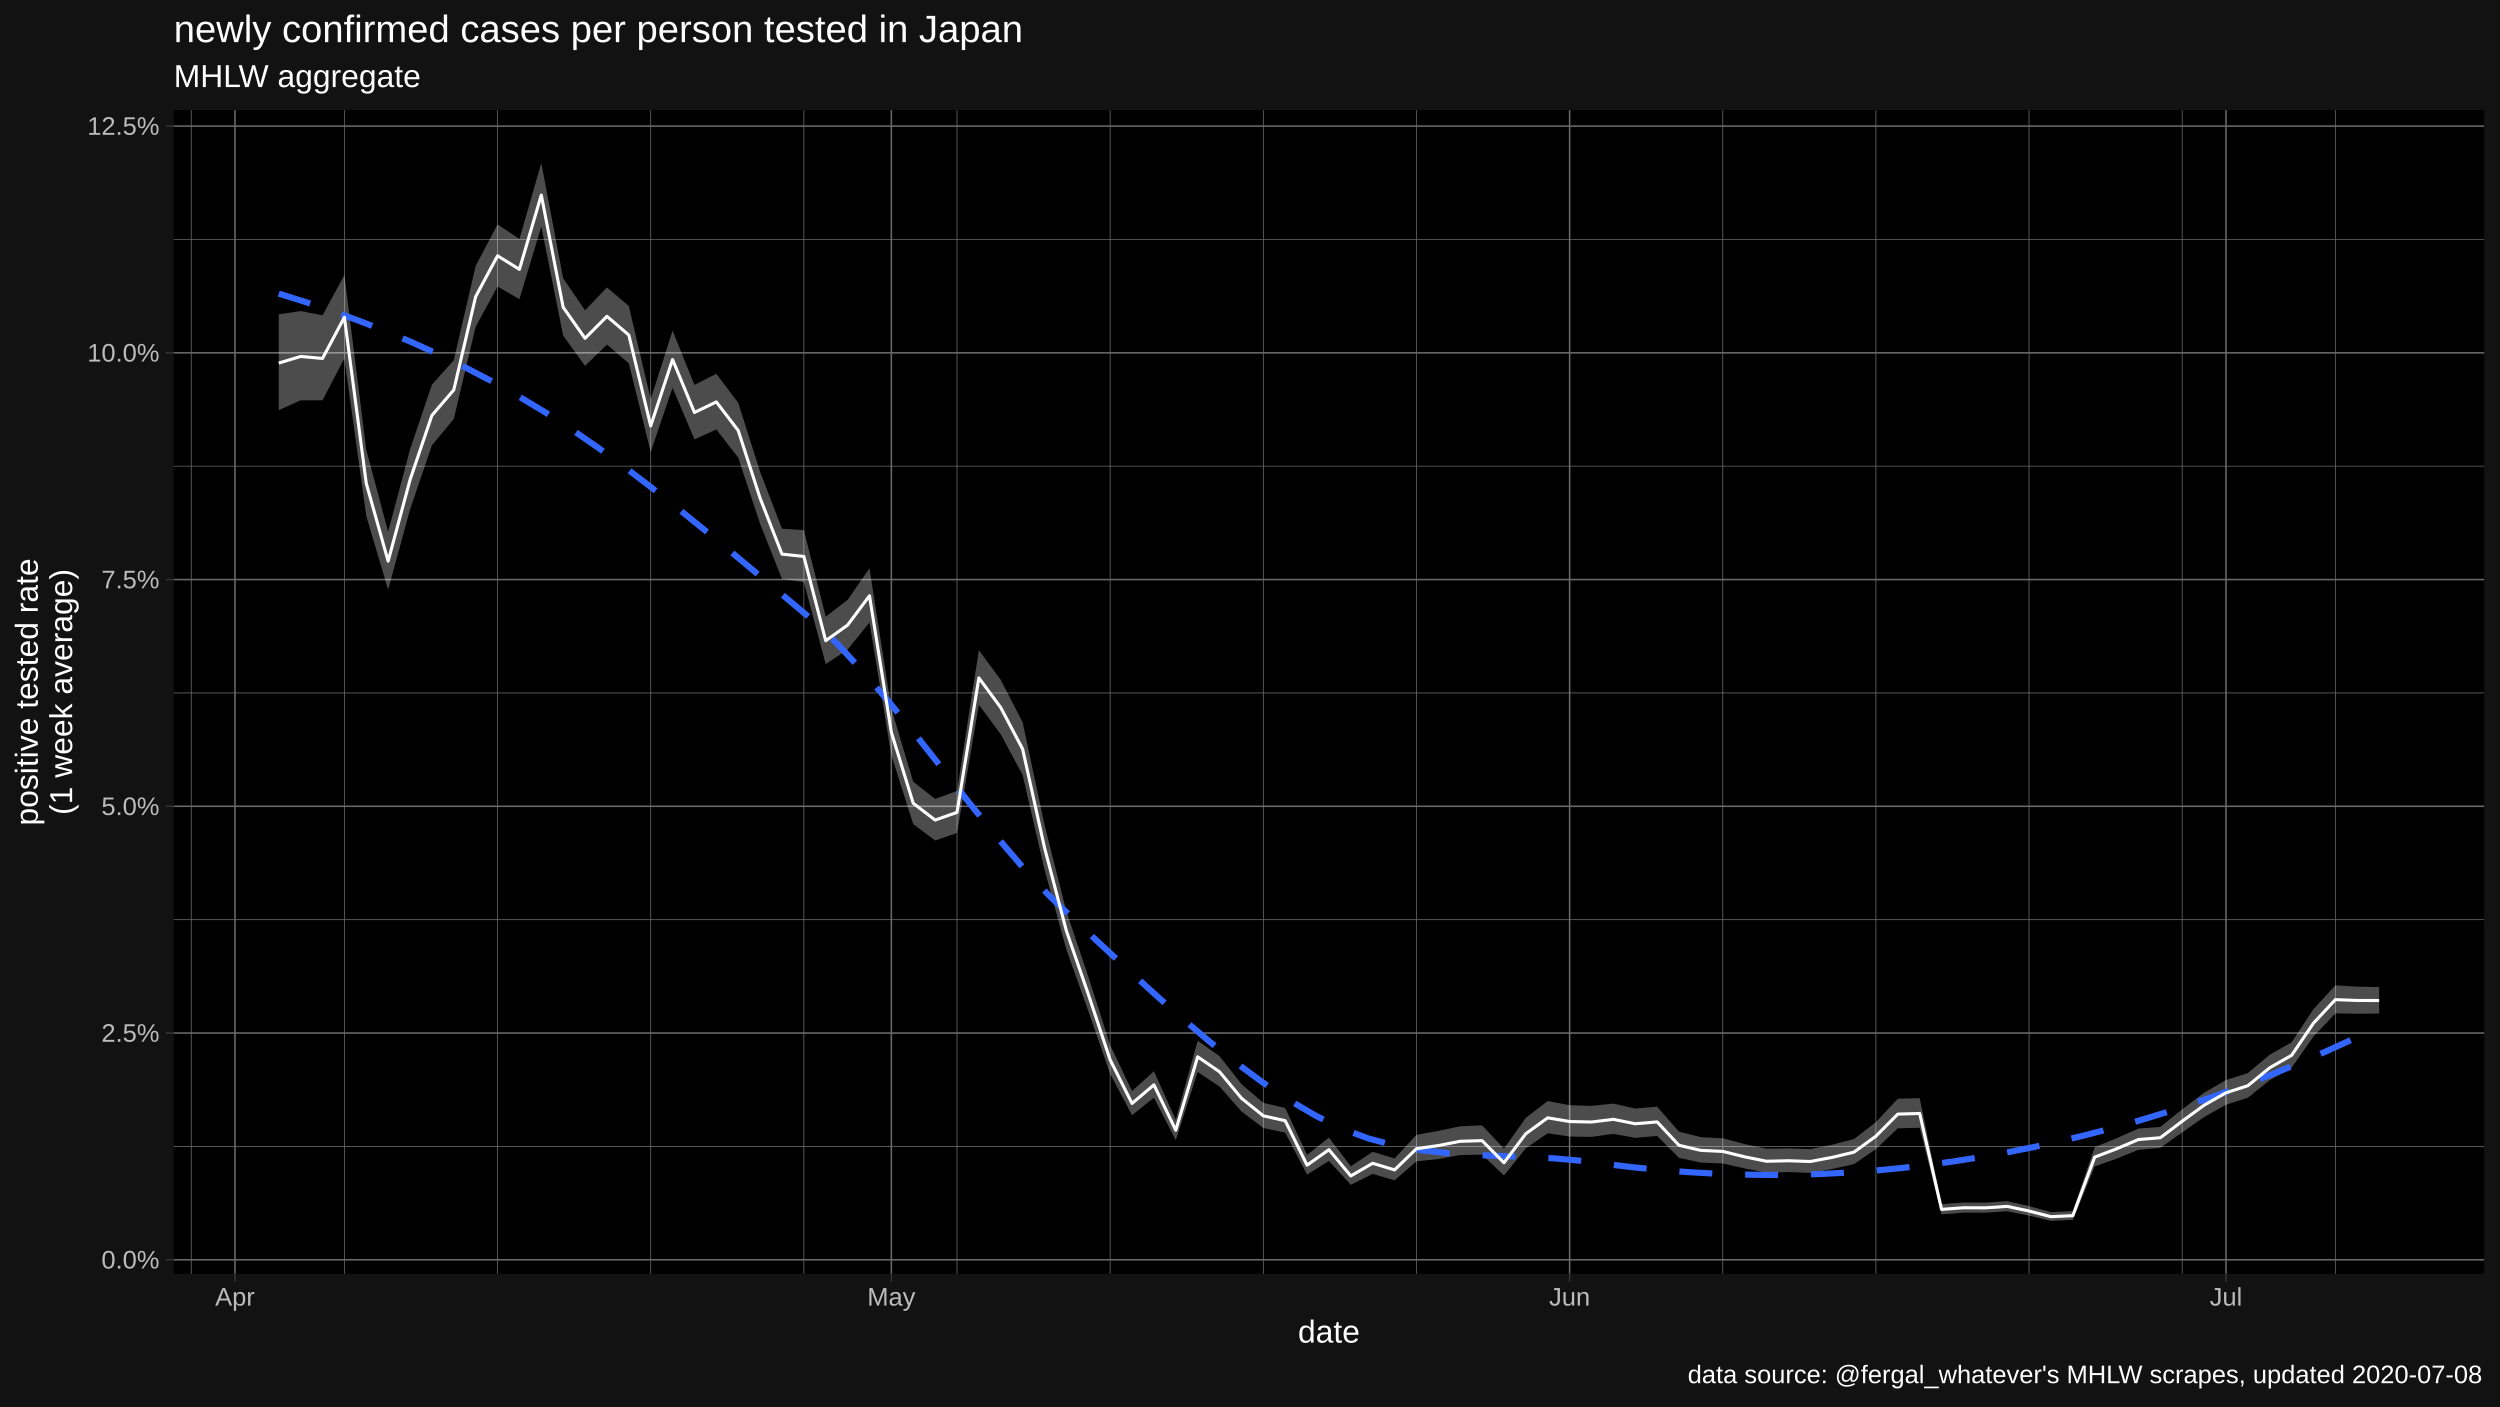
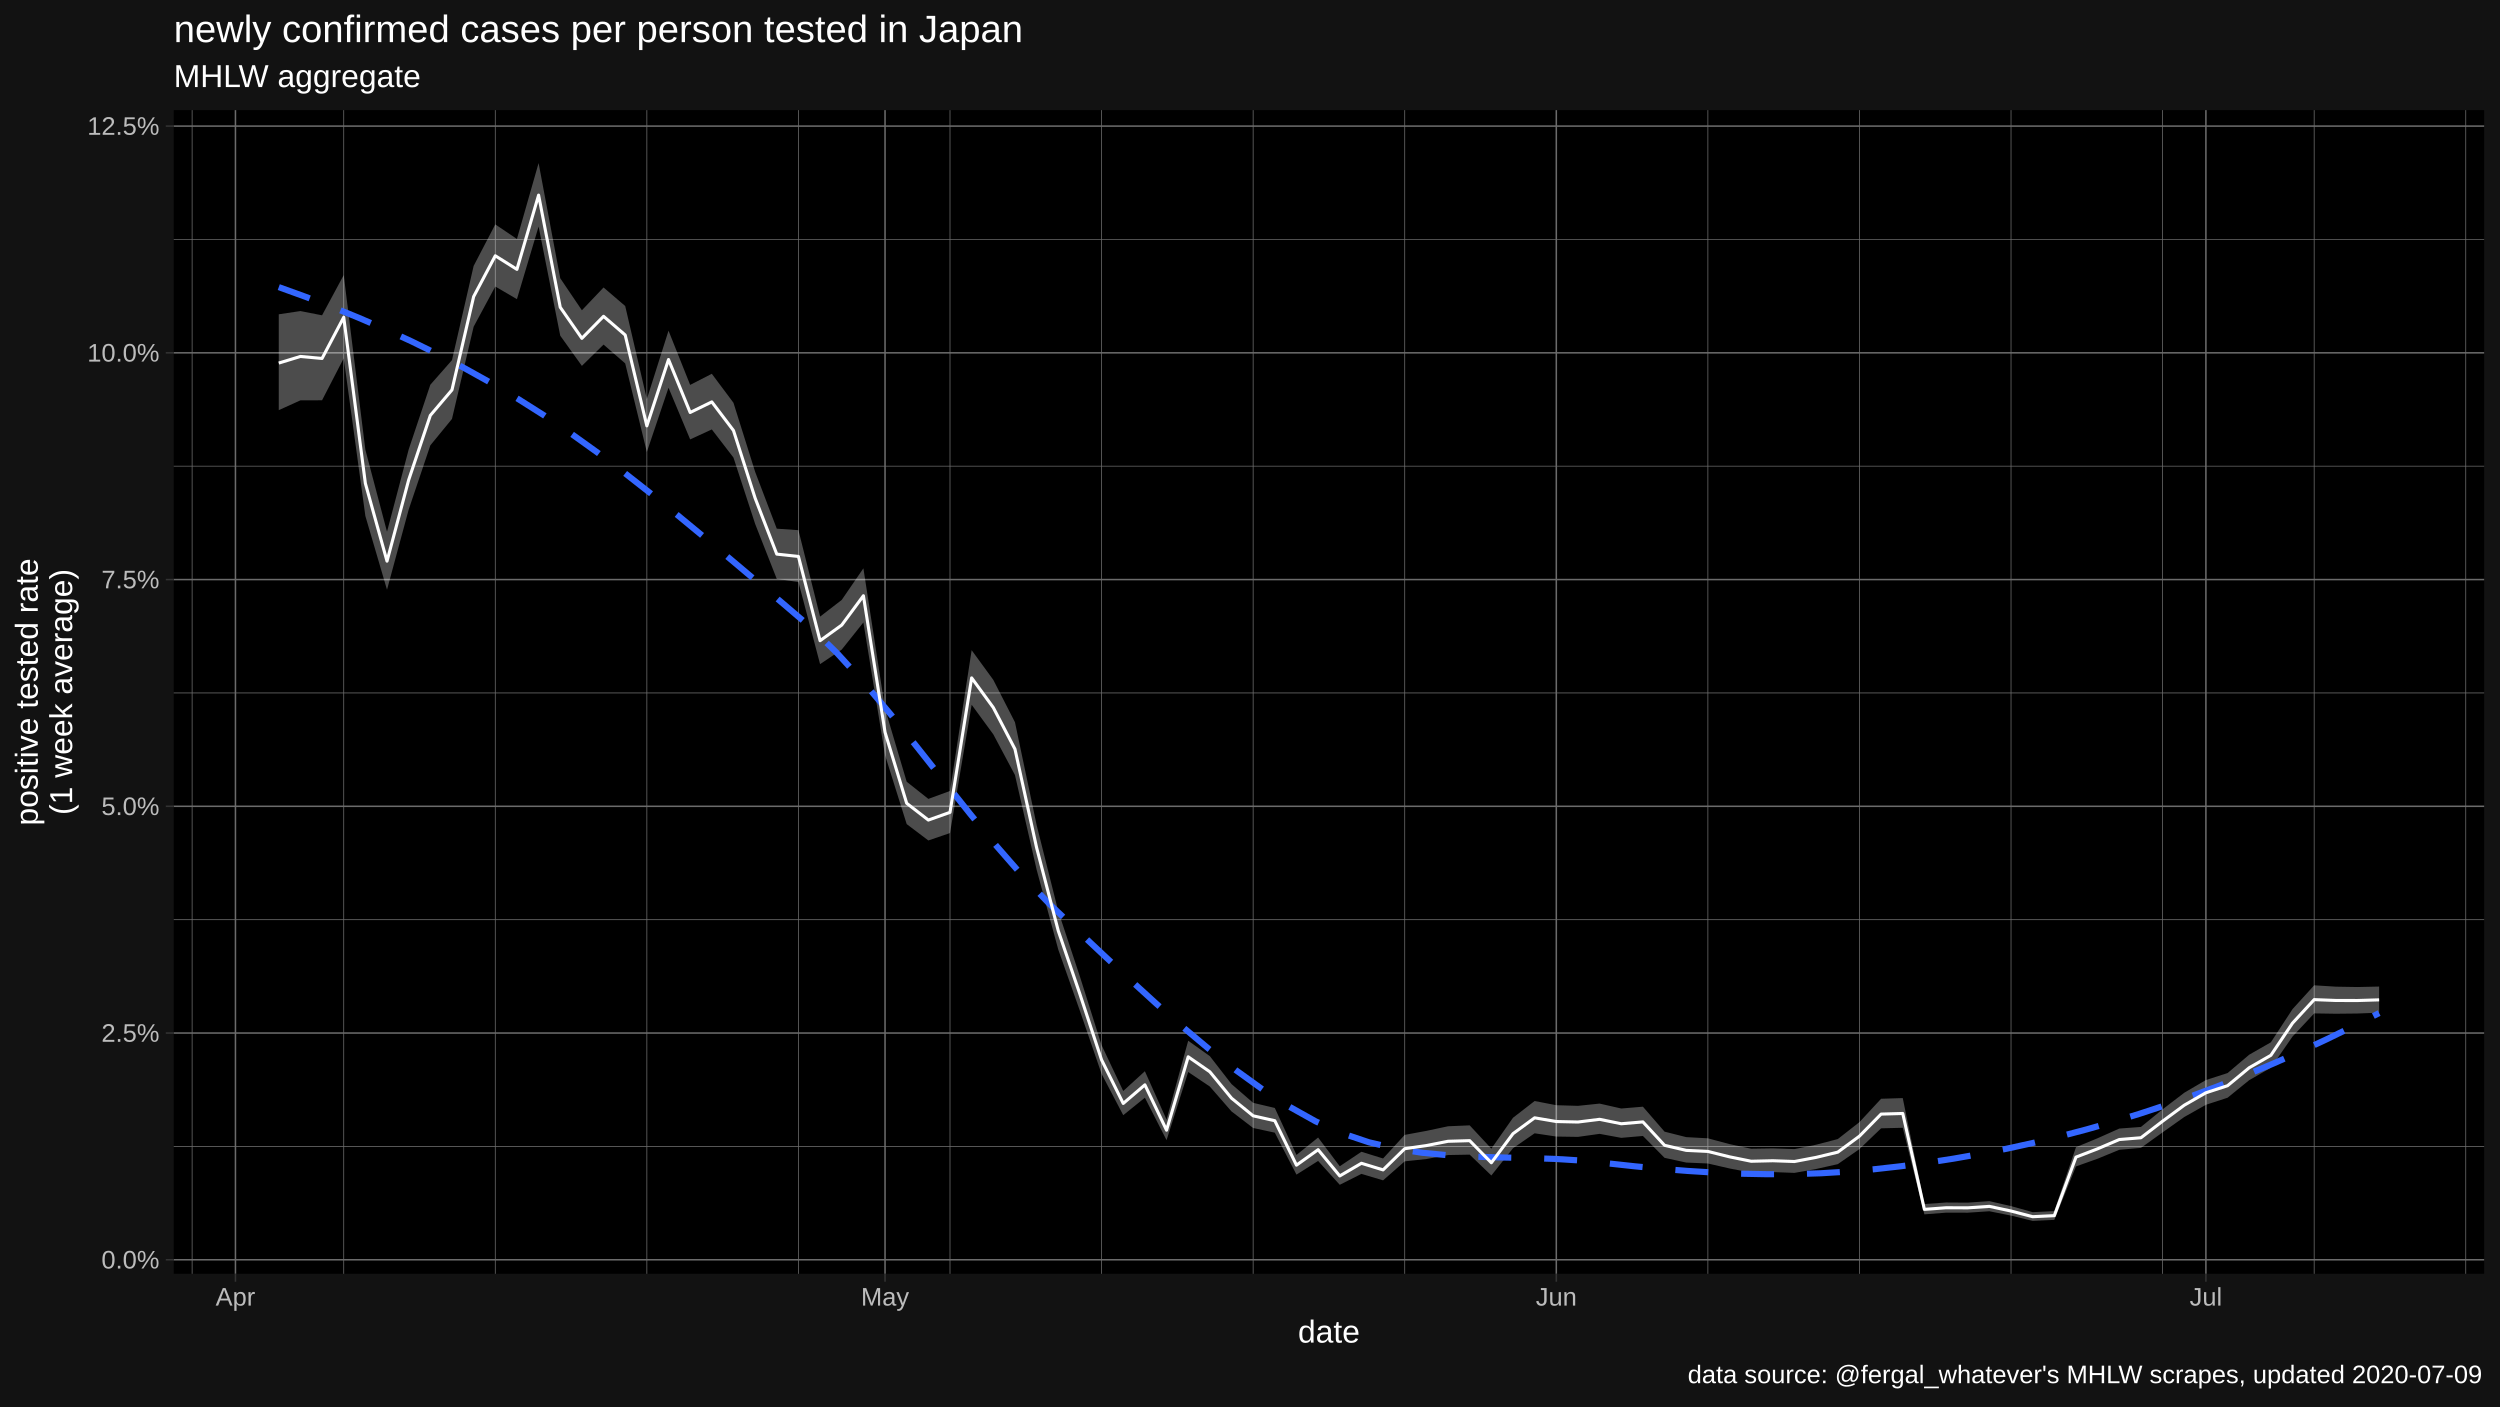
<svg xmlns="http://www.w3.org/2000/svg" viewBox="0 0 864.00 486.00">
  <defs>
    <style type="text/css">
    line, polyline, polygon, path, rect, circle {
      fill: none;
      stroke: #000000;
      stroke-linecap: round;
      stroke-linejoin: round;
      stroke-miterlimit: 10.00;
    }
  </style>
  </defs>
  <rect width="100%" height="100%" style="stroke: none; fill: #FFFFFF;" />
  <rect x="0.00" y="0.00" width="864.00" height="486.00" style="stroke-width: 1.07; stroke: #121212; fill: #121212;" />
  <defs>
    <clipPath id="cpNjAuMDR8ODU4LjUyfDQ0MC4yMnwzOC4wNw==">
      <rect x="60.04" y="38.07" width="798.48" height="402.15" />
    </clipPath>
  </defs>
  <rect x="60.04" y="38.07" width="798.48" height="402.15" style="stroke-width: 1.07; stroke: none; fill: #000000;" clip-path="url(#cpNjAuMDR8ODU4LjUyfDQ0MC4yMnwzOC4wNw==)" />
  <polyline points="60.04,396.19 858.52,396.19 " style="stroke-width: 0.27; stroke: #6B6B6B; stroke-linecap: butt;" clip-path="url(#cpNjAuMDR8ODU4LjUyfDQ0MC4yMnwzOC4wNw==)" />
  <polyline points="60.04,317.83 858.52,317.83 " style="stroke-width: 0.27; stroke: #6B6B6B; stroke-linecap: butt;" clip-path="url(#cpNjAuMDR8ODU4LjUyfDQ0MC4yMnwzOC4wNw==)" />
  <polyline points="60.04,239.47 858.52,239.47 " style="stroke-width: 0.27; stroke: #6B6B6B; stroke-linecap: butt;" clip-path="url(#cpNjAuMDR8ODU4LjUyfDQ0MC4yMnwzOC4wNw==)" />
  <polyline points="60.04,161.11 858.52,161.11 " style="stroke-width: 0.27; stroke: #6B6B6B; stroke-linecap: butt;" clip-path="url(#cpNjAuMDR8ODU4LjUyfDQ0MC4yMnwzOC4wNw==)" />
  <polyline points="60.04,82.75 858.52,82.75 " style="stroke-width: 0.27; stroke: #6B6B6B; stroke-linecap: butt;" clip-path="url(#cpNjAuMDR8ODU4LjUyfDQ0MC4yMnwzOC4wNw==)" />
-   <polyline points="66.09,440.22 66.09,38.07 " style="stroke-width: 0.27; stroke: #6B6B6B; stroke-linecap: butt;" clip-path="url(#cpNjAuMDR8ODU4LjUyfDQ0MC4yMnwzOC4wNw==)" />
-   <polyline points="119.02,440.22 119.02,38.07 " style="stroke-width: 0.27; stroke: #6B6B6B; stroke-linecap: butt;" clip-path="url(#cpNjAuMDR8ODU4LjUyfDQ0MC4yMnwzOC4wNw==)" />
-   <polyline points="171.95,440.22 171.95,38.07 " style="stroke-width: 0.27; stroke: #6B6B6B; stroke-linecap: butt;" clip-path="url(#cpNjAuMDR8ODU4LjUyfDQ0MC4yMnwzOC4wNw==)" />
-   <polyline points="224.88,440.22 224.88,38.07 " style="stroke-width: 0.27; stroke: #6B6B6B; stroke-linecap: butt;" clip-path="url(#cpNjAuMDR8ODU4LjUyfDQ0MC4yMnwzOC4wNw==)" />
-   <polyline points="277.81,440.22 277.81,38.07 " style="stroke-width: 0.27; stroke: #6B6B6B; stroke-linecap: butt;" clip-path="url(#cpNjAuMDR8ODU4LjUyfDQ0MC4yMnwzOC4wNw==)" />
-   <polyline points="330.74,440.22 330.74,38.07 " style="stroke-width: 0.27; stroke: #6B6B6B; stroke-linecap: butt;" clip-path="url(#cpNjAuMDR8ODU4LjUyfDQ0MC4yMnwzOC4wNw==)" />
-   <polyline points="383.67,440.22 383.67,38.07 " style="stroke-width: 0.27; stroke: #6B6B6B; stroke-linecap: butt;" clip-path="url(#cpNjAuMDR8ODU4LjUyfDQ0MC4yMnwzOC4wNw==)" />
-   <polyline points="436.60,440.22 436.60,38.07 " style="stroke-width: 0.27; stroke: #6B6B6B; stroke-linecap: butt;" clip-path="url(#cpNjAuMDR8ODU4LjUyfDQ0MC4yMnwzOC4wNw==)" />
-   <polyline points="489.53,440.22 489.53,38.07 " style="stroke-width: 0.27; stroke: #6B6B6B; stroke-linecap: butt;" clip-path="url(#cpNjAuMDR8ODU4LjUyfDQ0MC4yMnwzOC4wNw==)" />
-   <polyline points="595.39,440.22 595.39,38.07 " style="stroke-width: 0.27; stroke: #6B6B6B; stroke-linecap: butt;" clip-path="url(#cpNjAuMDR8ODU4LjUyfDQ0MC4yMnwzOC4wNw==)" />
-   <polyline points="648.31,440.22 648.31,38.07 " style="stroke-width: 0.27; stroke: #6B6B6B; stroke-linecap: butt;" clip-path="url(#cpNjAuMDR8ODU4LjUyfDQ0MC4yMnwzOC4wNw==)" />
-   <polyline points="701.24,440.22 701.24,38.07 " style="stroke-width: 0.27; stroke: #6B6B6B; stroke-linecap: butt;" clip-path="url(#cpNjAuMDR8ODU4LjUyfDQ0MC4yMnwzOC4wNw==)" />
-   <polyline points="754.17,440.22 754.17,38.07 " style="stroke-width: 0.27; stroke: #6B6B6B; stroke-linecap: butt;" clip-path="url(#cpNjAuMDR8ODU4LjUyfDQ0MC4yMnwzOC4wNw==)" />
-   <polyline points="807.10,440.22 807.10,38.07 " style="stroke-width: 0.27; stroke: #6B6B6B; stroke-linecap: butt;" clip-path="url(#cpNjAuMDR8ODU4LjUyfDQ0MC4yMnwzOC4wNw==)" />
+   <polyline points="66.40,440.22 66.40,38.07 " style="stroke-width: 0.27; stroke: #6B6B6B; stroke-linecap: butt;" clip-path="url(#cpNjAuMDR8ODU4LjUyfDQ0MC4yMnwzOC4wNw==)" />
+   <polyline points="118.79,440.22 118.79,38.07 " style="stroke-width: 0.27; stroke: #6B6B6B; stroke-linecap: butt;" clip-path="url(#cpNjAuMDR8ODU4LjUyfDQ0MC4yMnwzOC4wNw==)" />
+   <polyline points="171.17,440.22 171.17,38.07 " style="stroke-width: 0.27; stroke: #6B6B6B; stroke-linecap: butt;" clip-path="url(#cpNjAuMDR8ODU4LjUyfDQ0MC4yMnwzOC4wNw==)" />
+   <polyline points="223.55,440.22 223.55,38.07 " style="stroke-width: 0.27; stroke: #6B6B6B; stroke-linecap: butt;" clip-path="url(#cpNjAuMDR8ODU4LjUyfDQ0MC4yMnwzOC4wNw==)" />
+   <polyline points="275.94,440.22 275.94,38.07 " style="stroke-width: 0.27; stroke: #6B6B6B; stroke-linecap: butt;" clip-path="url(#cpNjAuMDR8ODU4LjUyfDQ0MC4yMnwzOC4wNw==)" />
+   <polyline points="328.32,440.22 328.32,38.07 " style="stroke-width: 0.27; stroke: #6B6B6B; stroke-linecap: butt;" clip-path="url(#cpNjAuMDR8ODU4LjUyfDQ0MC4yMnwzOC4wNw==)" />
+   <polyline points="380.70,440.22 380.70,38.07 " style="stroke-width: 0.27; stroke: #6B6B6B; stroke-linecap: butt;" clip-path="url(#cpNjAuMDR8ODU4LjUyfDQ0MC4yMnwzOC4wNw==)" />
+   <polyline points="433.09,440.22 433.09,38.07 " style="stroke-width: 0.27; stroke: #6B6B6B; stroke-linecap: butt;" clip-path="url(#cpNjAuMDR8ODU4LjUyfDQ0MC4yMnwzOC4wNw==)" />
+   <polyline points="485.47,440.22 485.47,38.07 " style="stroke-width: 0.27; stroke: #6B6B6B; stroke-linecap: butt;" clip-path="url(#cpNjAuMDR8ODU4LjUyfDQ0MC4yMnwzOC4wNw==)" />
+   <polyline points="590.24,440.22 590.24,38.07 " style="stroke-width: 0.27; stroke: #6B6B6B; stroke-linecap: butt;" clip-path="url(#cpNjAuMDR8ODU4LjUyfDQ0MC4yMnwzOC4wNw==)" />
+   <polyline points="642.62,440.22 642.62,38.07 " style="stroke-width: 0.27; stroke: #6B6B6B; stroke-linecap: butt;" clip-path="url(#cpNjAuMDR8ODU4LjUyfDQ0MC4yMnwzOC4wNw==)" />
+   <polyline points="695.01,440.22 695.01,38.07 " style="stroke-width: 0.27; stroke: #6B6B6B; stroke-linecap: butt;" clip-path="url(#cpNjAuMDR8ODU4LjUyfDQ0MC4yMnwzOC4wNw==)" />
+   <polyline points="747.39,440.22 747.39,38.07 " style="stroke-width: 0.27; stroke: #6B6B6B; stroke-linecap: butt;" clip-path="url(#cpNjAuMDR8ODU4LjUyfDQ0MC4yMnwzOC4wNw==)" />
+   <polyline points="799.78,440.22 799.78,38.07 " style="stroke-width: 0.27; stroke: #6B6B6B; stroke-linecap: butt;" clip-path="url(#cpNjAuMDR8ODU4LjUyfDQ0MC4yMnwzOC4wNw==)" />
+   <polyline points="852.16,440.22 852.16,38.07 " style="stroke-width: 0.27; stroke: #6B6B6B; stroke-linecap: butt;" clip-path="url(#cpNjAuMDR8ODU4LjUyfDQ0MC4yMnwzOC4wNw==)" />
  <polyline points="60.04,435.37 858.52,435.37 " style="stroke-width: 0.53; stroke: #6B6B6B; stroke-linecap: butt;" clip-path="url(#cpNjAuMDR8ODU4LjUyfDQ0MC4yMnwzOC4wNw==)" />
  <polyline points="60.04,357.01 858.52,357.01 " style="stroke-width: 0.53; stroke: #6B6B6B; stroke-linecap: butt;" clip-path="url(#cpNjAuMDR8ODU4LjUyfDQ0MC4yMnwzOC4wNw==)" />
  <polyline points="60.04,278.65 858.52,278.65 " style="stroke-width: 0.53; stroke: #6B6B6B; stroke-linecap: butt;" clip-path="url(#cpNjAuMDR8ODU4LjUyfDQ0MC4yMnwzOC4wNw==)" />
  <polyline points="60.04,200.29 858.52,200.29 " style="stroke-width: 0.53; stroke: #6B6B6B; stroke-linecap: butt;" clip-path="url(#cpNjAuMDR8ODU4LjUyfDQ0MC4yMnwzOC4wNw==)" />
  <polyline points="60.04,121.93 858.52,121.93 " style="stroke-width: 0.53; stroke: #6B6B6B; stroke-linecap: butt;" clip-path="url(#cpNjAuMDR8ODU4LjUyfDQ0MC4yMnwzOC4wNw==)" />
  <polyline points="60.04,43.57 858.52,43.57 " style="stroke-width: 0.53; stroke: #6B6B6B; stroke-linecap: butt;" clip-path="url(#cpNjAuMDR8ODU4LjUyfDQ0MC4yMnwzOC4wNw==)" />
-   <polyline points="81.21,440.22 81.21,38.07 " style="stroke-width: 0.53; stroke: #6B6B6B; stroke-linecap: butt;" clip-path="url(#cpNjAuMDR8ODU4LjUyfDQ0MC4yMnwzOC4wNw==)" />
-   <polyline points="308.05,440.22 308.05,38.07 " style="stroke-width: 0.53; stroke: #6B6B6B; stroke-linecap: butt;" clip-path="url(#cpNjAuMDR8ODU4LjUyfDQ0MC4yMnwzOC4wNw==)" />
-   <polyline points="542.46,440.22 542.46,38.07 " style="stroke-width: 0.53; stroke: #6B6B6B; stroke-linecap: butt;" clip-path="url(#cpNjAuMDR8ODU4LjUyfDQ0MC4yMnwzOC4wNw==)" />
-   <polyline points="769.30,440.22 769.30,38.07 " style="stroke-width: 0.53; stroke: #6B6B6B; stroke-linecap: butt;" clip-path="url(#cpNjAuMDR8ODU4LjUyfDQ0MC4yMnwzOC4wNw==)" />
-   <polygon points="96.34,108.62 103.90,107.50 111.46,108.97 119.02,95.06 126.58,155.43 134.14,183.76 141.70,155.34 149.26,132.97 156.83,124.47 164.39,91.90 171.95,77.55 179.51,82.59 187.07,56.35 194.63,96.16 202.19,107.23 209.76,99.35 217.32,105.76 224.88,137.94 232.44,114.28 240.00,133.02 247.56,129.18 255.12,139.20 262.69,163.04 270.25,182.71 277.81,183.23 285.37,213.10 292.93,207.33 300.49,196.41 308.05,244.94 315.61,270.16 323.18,276.10 330.74,273.35 338.30,224.70 345.86,234.97 353.42,249.60 360.98,285.08 368.54,314.93 376.11,337.50 383.67,361.19 391.23,377.05 398.79,370.21 406.35,386.94 413.91,359.68 421.47,365.00 429.04,374.65 436.60,381.14 444.16,382.91 451.72,399.15 459.28,393.13 466.84,403.06 474.40,398.05 481.96,400.37 489.53,392.21 497.09,390.83 504.65,389.24 512.21,388.92 519.77,396.97 527.33,386.30 534.89,380.51 542.46,381.96 550.02,382.18 557.58,381.40 565.14,383.10 572.70,382.47 580.26,391.10 587.82,392.99 595.39,393.40 602.95,395.40 610.51,397.00 618.07,396.88 625.63,397.13 633.19,395.61 640.75,393.66 648.31,387.81 655.88,379.73 663.44,379.50 671.00,416.12 678.56,415.58 686.12,415.63 693.68,415.11 701.24,416.83 708.81,418.92 716.37,418.56 723.93,396.46 731.49,393.37 739.05,390.03 746.61,389.47 754.17,383.39 761.74,377.65 769.30,373.26 776.86,370.85 784.42,364.50 791.98,360.22 799.54,348.76 807.10,340.52 814.66,340.99 822.23,341.12 822.23,350.27 814.66,350.35 807.10,350.23 799.54,358.24 791.98,369.02 784.42,373.30 776.86,379.38 769.30,381.82 761.74,386.04 754.17,391.35 746.61,396.71 739.05,397.37 731.49,400.45 723.93,403.12 716.37,421.59 708.81,421.94 701.24,420.11 693.68,418.61 686.12,419.11 678.56,419.10 671.00,419.68 663.44,389.76 655.88,389.95 648.31,397.13 640.75,402.33 633.19,404.00 625.63,405.35 618.07,405.07 610.51,405.28 602.95,403.82 595.39,402.10 587.82,401.78 580.26,400.15 572.70,392.59 565.14,393.24 557.58,391.86 550.02,392.91 542.46,392.79 534.89,391.67 527.33,396.83 519.77,406.25 512.21,399.04 504.65,399.18 497.09,400.56 489.53,401.36 481.96,407.93 474.40,405.69 466.84,409.47 459.28,401.22 451.72,405.95 444.16,391.45 436.60,389.83 429.04,384.11 421.47,375.51 413.91,370.48 406.35,394.03 398.79,379.37 391.23,385.41 383.67,371.12 376.11,349.37 368.54,328.19 360.98,300.53 353.42,267.85 345.86,253.80 338.30,243.56 330.74,287.90 323.18,290.47 315.61,284.81 308.05,260.98 300.49,215.11 292.93,224.50 285.37,229.52 277.81,201.16 270.25,200.08 262.69,181.05 255.12,158.15 247.56,148.41 240.00,151.86 232.44,134.01 224.88,156.22 217.32,125.60 209.76,119.09 202.19,126.45 194.63,116.01 187.07,78.30 179.51,103.39 171.95,99.02 164.39,112.91 156.83,144.79 149.26,153.92 141.70,176.13 134.14,203.82 126.58,178.33 119.02,123.82 111.46,138.34 103.90,138.36 96.34,141.75 " style="stroke-width: 1.07; stroke: none; fill: #FFFFFF; fill-opacity: 0.30;" clip-path="url(#cpNjAuMDR8ODU4LjUyfDQ0MC4yMnwzOC4wNw==)" />
-   <polyline points="96.34,101.48 105.52,104.36 114.71,107.46 123.90,110.80 133.09,114.40 142.28,118.27 151.47,122.43 160.65,126.91 169.84,131.71 179.03,136.86 188.22,142.37 197.41,148.31 206.60,154.65 215.79,161.36 224.97,168.36 234.16,175.62 243.35,183.06 252.54,190.65 261.73,198.31 270.92,206.00 280.11,213.72 289.29,222.43 298.48,232.33 307.67,243.11 316.86,254.47 326.05,266.13 335.24,277.78 344.42,289.14 353.61,299.89 362.80,309.76 371.99,318.54 381.18,327.10 390.37,335.62 399.56,343.99 408.74,352.12 417.93,359.90 427.12,367.23 436.31,374.03 445.50,380.18 454.69,385.58 463.87,390.10 473.06,393.50 482.25,395.92 491.44,397.54 500.63,398.55 509.82,399.15 519.01,399.53 528.19,399.86 537.38,400.35 546.57,401.19 555.76,402.39 564.95,403.47 574.14,404.37 583.33,405.08 592.51,405.60 601.70,405.93 610.89,406.06 620.08,406.00 629.27,405.73 638.46,405.26 647.64,404.58 656.83,403.70 666.02,402.63 675.21,401.37 684.40,399.92 693.59,398.28 702.78,396.44 711.96,394.42 721.15,392.20 730.34,389.79 739.53,387.20 748.72,384.39 757.91,381.39 767.10,378.19 776.28,374.78 785.47,371.18 794.66,367.38 803.85,363.38 813.04,359.18 822.23,354.78 " style="stroke-width: 2.13; stroke: #3366FF; stroke-dasharray: 11.38,11.38; stroke-linecap: butt;" clip-path="url(#cpNjAuMDR8ODU4LjUyfDQ0MC4yMnwzOC4wNw==)" />
-   <polyline points="96.34,125.48 103.90,123.19 111.46,123.88 119.02,109.65 126.58,167.05 134.14,193.93 141.70,165.87 149.26,143.57 156.83,134.75 164.39,102.51 171.95,88.40 179.51,93.09 187.07,67.43 194.63,106.19 202.19,116.93 209.76,109.32 217.32,115.78 224.88,147.18 232.44,124.25 240.00,142.55 247.56,138.90 255.12,148.78 262.69,172.15 270.25,191.50 277.81,192.31 285.37,221.42 292.93,216.03 300.49,205.89 308.05,253.08 315.61,277.61 323.18,283.41 330.74,280.75 338.30,234.28 345.86,244.55 353.42,258.89 360.98,292.95 368.54,321.70 376.11,343.58 383.67,366.28 391.23,381.35 398.79,374.92 406.35,390.59 413.91,365.23 421.47,370.41 429.04,379.53 436.60,385.63 444.16,387.32 451.72,402.68 459.28,397.33 466.84,406.40 474.40,402.03 481.96,404.32 489.53,396.99 497.09,395.91 504.65,394.43 512.21,394.21 519.77,401.85 527.33,391.80 534.89,386.32 542.46,387.60 550.02,387.77 557.58,386.84 565.14,388.37 572.70,387.73 580.26,395.82 587.82,397.57 595.39,397.93 602.95,399.80 610.51,401.33 618.07,401.15 625.63,401.42 633.19,399.99 640.75,398.18 648.31,392.66 655.88,385.03 663.44,384.82 671.00,417.96 678.56,417.40 686.12,417.43 693.68,416.92 701.24,418.53 708.81,420.49 716.37,420.13 723.93,399.90 731.49,397.03 739.05,393.82 746.61,393.21 754.17,387.49 761.74,381.96 769.30,377.66 776.86,375.22 784.42,369.01 791.98,364.72 799.54,353.60 807.10,345.47 814.66,345.76 822.23,345.78 " style="stroke-width: 1.07; stroke: #FFFFFF; stroke-linecap: butt;" clip-path="url(#cpNjAuMDR8ODU4LjUyfDQ0MC4yMnwzOC4wNw==)" />
+   <polyline points="81.37,440.22 81.37,38.07 " style="stroke-width: 0.53; stroke: #6B6B6B; stroke-linecap: butt;" clip-path="url(#cpNjAuMDR8ODU4LjUyfDQ0MC4yMnwzOC4wNw==)" />
+   <polyline points="305.87,440.22 305.87,38.07 " style="stroke-width: 0.53; stroke: #6B6B6B; stroke-linecap: butt;" clip-path="url(#cpNjAuMDR8ODU4LjUyfDQ0MC4yMnwzOC4wNw==)" />
+   <polyline points="537.86,440.22 537.86,38.07 " style="stroke-width: 0.53; stroke: #6B6B6B; stroke-linecap: butt;" clip-path="url(#cpNjAuMDR8ODU4LjUyfDQ0MC4yMnwzOC4wNw==)" />
+   <polyline points="762.36,440.22 762.36,38.07 " style="stroke-width: 0.53; stroke: #6B6B6B; stroke-linecap: butt;" clip-path="url(#cpNjAuMDR8ODU4LjUyfDQ0MC4yMnwzOC4wNw==)" />
+   <polygon points="96.34,108.62 103.82,107.50 111.30,108.97 118.79,95.06 126.27,155.43 133.75,183.76 141.24,155.34 148.72,132.97 156.20,124.47 163.69,91.90 171.17,77.55 178.65,82.59 186.14,56.35 193.62,96.16 201.10,107.23 208.59,99.35 216.07,105.76 223.55,137.94 231.04,114.28 238.52,133.02 246.00,129.18 253.49,139.20 260.97,163.04 268.45,182.71 275.94,183.23 283.42,213.10 290.90,207.33 298.39,196.41 305.87,244.94 313.35,270.16 320.84,276.10 328.32,273.35 335.80,224.70 343.29,234.97 350.77,249.60 358.25,285.08 365.74,314.93 373.22,337.50 380.70,361.19 388.19,377.05 395.67,370.21 403.16,386.94 410.64,359.68 418.12,365.00 425.61,374.65 433.09,381.14 440.57,382.91 448.06,399.15 455.54,393.13 463.02,403.06 470.51,398.05 477.99,400.37 485.47,392.21 492.96,390.83 500.44,389.24 507.92,388.92 515.41,396.97 522.89,386.30 530.37,380.51 537.86,381.96 545.34,382.18 552.82,381.40 560.31,383.10 567.79,382.47 575.27,391.10 582.76,392.99 590.24,393.40 597.72,395.40 605.21,397.00 612.69,396.88 620.17,397.13 627.66,395.61 635.14,393.66 642.62,387.81 650.11,379.73 657.59,379.50 665.07,416.12 672.56,415.58 680.04,415.63 687.52,415.11 695.01,416.83 702.49,418.92 709.97,418.56 717.46,396.46 724.94,393.37 732.43,390.03 739.91,389.47 747.39,383.39 754.88,377.65 762.36,373.26 769.84,370.85 777.33,364.50 784.81,360.22 792.29,348.76 799.78,340.52 807.26,340.99 814.74,341.12 822.23,340.95 822.23,349.98 814.74,350.27 807.26,350.35 799.78,350.23 792.29,358.24 784.81,369.02 777.33,373.30 769.84,379.38 762.36,381.82 754.88,386.04 747.39,391.35 739.91,396.71 732.43,397.37 724.94,400.45 717.46,403.12 709.97,421.59 702.49,421.94 695.01,420.11 687.52,418.61 680.04,419.11 672.56,419.10 665.07,419.68 657.59,389.76 650.11,389.95 642.62,397.13 635.14,402.33 627.66,404.00 620.17,405.35 612.69,405.07 605.21,405.28 597.72,403.82 590.24,402.10 582.76,401.78 575.27,400.15 567.79,392.59 560.31,393.24 552.82,391.86 545.34,392.91 537.86,392.79 530.37,391.67 522.89,396.83 515.41,406.25 507.92,399.04 500.44,399.18 492.96,400.56 485.47,401.36 477.99,407.93 470.51,405.69 463.02,409.47 455.54,401.22 448.06,405.95 440.57,391.45 433.09,389.83 425.61,384.11 418.12,375.51 410.64,370.48 403.16,394.03 395.67,379.37 388.19,385.41 380.70,371.12 373.22,349.37 365.74,328.19 358.25,300.53 350.77,267.85 343.29,253.80 335.80,243.56 328.32,287.90 320.84,290.47 313.35,284.81 305.87,260.98 298.39,215.11 290.90,224.50 283.42,229.52 275.94,201.16 268.45,200.08 260.97,181.05 253.49,158.15 246.00,148.41 238.52,151.86 231.04,134.01 223.55,156.22 216.07,125.60 208.59,119.09 201.10,126.45 193.62,116.01 186.14,78.30 178.65,103.39 171.17,99.02 163.69,112.91 156.20,144.79 148.72,153.92 141.24,176.13 133.75,203.82 126.27,178.33 118.79,123.82 111.30,138.34 103.82,138.36 96.34,141.75 " style="stroke-width: 1.07; stroke: none; fill: #FFFFFF; fill-opacity: 0.30;" clip-path="url(#cpNjAuMDR8ODU4LjUyfDQ0MC4yMnwzOC4wNw==)" />
+   <polyline points="96.34,99.23 105.52,102.55 114.71,106.06 123.90,109.80 133.09,113.77 142.28,118.00 151.47,122.51 160.65,127.31 169.84,132.43 179.03,137.87 188.22,143.68 197.41,149.89 206.60,156.48 215.79,163.41 224.97,170.61 234.16,178.04 243.35,185.63 252.54,193.33 261.73,201.09 270.92,208.85 280.11,216.72 289.29,225.72 298.48,235.80 307.67,246.69 316.86,258.08 326.05,269.69 335.24,281.23 344.42,292.41 353.61,302.94 362.80,312.53 371.99,321.22 381.18,329.86 390.37,338.43 399.56,346.82 408.74,354.92 417.93,362.63 427.12,369.85 436.31,376.48 445.50,382.41 454.69,387.54 463.87,391.68 473.06,394.76 482.25,396.94 491.44,398.39 500.63,399.27 509.82,399.76 519.01,400.02 528.19,400.22 537.38,400.52 546.57,401.09 555.76,402.07 564.95,403.07 574.14,403.95 583.33,404.68 592.51,405.25 601.70,405.63 610.89,405.81 620.08,405.77 629.27,405.48 638.46,404.92 647.64,404.10 656.83,403.07 666.02,401.85 675.21,400.42 684.40,398.80 693.59,396.98 702.78,394.96 711.96,392.74 721.15,390.32 730.34,387.71 739.53,384.89 748.72,381.86 757.91,378.62 767.10,375.17 776.28,371.51 785.47,367.64 794.66,363.57 803.85,359.29 813.04,354.80 822.23,350.11 " style="stroke-width: 2.13; stroke: #3366FF; stroke-dasharray: 11.38,11.38; stroke-linecap: butt;" clip-path="url(#cpNjAuMDR8ODU4LjUyfDQ0MC4yMnwzOC4wNw==)" />
+   <polyline points="96.34,125.48 103.82,123.19 111.30,123.88 118.79,109.65 126.27,167.05 133.75,193.93 141.24,165.87 148.72,143.57 156.20,134.75 163.69,102.51 171.17,88.40 178.65,93.09 186.14,67.43 193.62,106.19 201.10,116.93 208.59,109.32 216.07,115.78 223.55,147.18 231.04,124.25 238.52,142.55 246.00,138.90 253.49,148.78 260.97,172.15 268.45,191.50 275.94,192.31 283.42,221.42 290.90,216.03 298.39,205.89 305.87,253.08 313.35,277.61 320.84,283.41 328.32,280.75 335.80,234.28 343.29,244.55 350.77,258.89 358.25,292.95 365.74,321.70 373.22,343.58 380.70,366.28 388.19,381.35 395.67,374.92 403.16,390.59 410.64,365.23 418.12,370.41 425.61,379.53 433.09,385.63 440.57,387.32 448.06,402.68 455.54,397.33 463.02,406.40 470.51,402.03 477.99,404.32 485.47,396.99 492.96,395.91 500.44,394.43 507.92,394.21 515.41,401.85 522.89,391.80 530.37,386.32 537.86,387.60 545.34,387.77 552.82,386.84 560.31,388.37 567.79,387.73 575.27,395.82 582.76,397.57 590.24,397.93 597.72,399.80 605.21,401.33 612.69,401.15 620.17,401.42 627.66,399.99 635.14,398.18 642.62,392.66 650.11,385.03 657.59,384.82 665.07,417.96 672.56,417.40 680.04,417.43 687.52,416.92 695.01,418.53 702.49,420.49 709.97,420.13 717.46,399.90 724.94,397.03 732.43,393.82 739.91,393.21 747.39,387.49 754.88,381.96 762.36,377.66 769.84,375.22 777.33,369.01 784.81,364.72 792.29,353.60 799.78,345.47 807.26,345.76 814.74,345.78 822.23,345.55 " style="stroke-width: 1.07; stroke: #FFFFFF; stroke-linecap: butt;" clip-path="url(#cpNjAuMDR8ODU4LjUyfDQ0MC4yMnwzOC4wNw==)" />
  <defs>
    <clipPath id="cpMC4wMHw4NjQuMDB8NDg2LjAwfDAuMDA=">
      <rect x="0.00" y="0.00" width="864.00" height="486.00" />
    </clipPath>
  </defs>
  <g clip-path="url(#cpMC4wMHw4NjQuMDB8NDg2LjAwfDAuMDA=)">
    <text x="35.05" y="438.40" style="font-size: 8.80px; fill: #BCBCBC; font-family: Liberation Sans;" textLength="20.06px" lengthAdjust="spacingAndGlyphs">0.0%</text>
  </g>
  <g clip-path="url(#cpMC4wMHw4NjQuMDB8NDg2LjAwfDAuMDA=)">
    <text x="35.05" y="360.04" style="font-size: 8.80px; fill: #BCBCBC; font-family: Liberation Sans;" textLength="20.06px" lengthAdjust="spacingAndGlyphs">2.5%</text>
  </g>
  <g clip-path="url(#cpMC4wMHw4NjQuMDB8NDg2LjAwfDAuMDA=)">
    <text x="35.05" y="281.68" style="font-size: 8.80px; fill: #BCBCBC; font-family: Liberation Sans;" textLength="20.06px" lengthAdjust="spacingAndGlyphs">5.0%</text>
  </g>
  <g clip-path="url(#cpMC4wMHw4NjQuMDB8NDg2LjAwfDAuMDA=)">
    <text x="35.05" y="203.32" style="font-size: 8.80px; fill: #BCBCBC; font-family: Liberation Sans;" textLength="20.06px" lengthAdjust="spacingAndGlyphs">7.5%</text>
  </g>
  <g clip-path="url(#cpMC4wMHw4NjQuMDB8NDg2LjAwfDAuMDA=)">
    <text x="30.16" y="124.96" style="font-size: 8.80px; fill: #BCBCBC; font-family: Liberation Sans;" textLength="24.95px" lengthAdjust="spacingAndGlyphs">10.0%</text>
  </g>
  <g clip-path="url(#cpMC4wMHw4NjQuMDB8NDg2LjAwfDAuMDA=)">
    <text x="30.16" y="46.59" style="font-size: 8.80px; fill: #BCBCBC; font-family: Liberation Sans;" textLength="24.95px" lengthAdjust="spacingAndGlyphs">12.5%</text>
  </g>
  <polyline points="57.30,435.37 60.04,435.37 " style="stroke-width: 0.53; stroke: #333333; stroke-linecap: butt;" clip-path="url(#cpMC4wMHw4NjQuMDB8NDg2LjAwfDAuMDA=)" />
  <polyline points="57.30,357.01 60.04,357.01 " style="stroke-width: 0.53; stroke: #333333; stroke-linecap: butt;" clip-path="url(#cpMC4wMHw4NjQuMDB8NDg2LjAwfDAuMDA=)" />
  <polyline points="57.30,278.65 60.04,278.65 " style="stroke-width: 0.53; stroke: #333333; stroke-linecap: butt;" clip-path="url(#cpMC4wMHw4NjQuMDB8NDg2LjAwfDAuMDA=)" />
  <polyline points="57.30,200.29 60.04,200.29 " style="stroke-width: 0.53; stroke: #333333; stroke-linecap: butt;" clip-path="url(#cpMC4wMHw4NjQuMDB8NDg2LjAwfDAuMDA=)" />
  <polyline points="57.30,121.93 60.04,121.93 " style="stroke-width: 0.53; stroke: #333333; stroke-linecap: butt;" clip-path="url(#cpMC4wMHw4NjQuMDB8NDg2LjAwfDAuMDA=)" />
  <polyline points="57.30,43.57 60.04,43.57 " style="stroke-width: 0.53; stroke: #333333; stroke-linecap: butt;" clip-path="url(#cpMC4wMHw4NjQuMDB8NDg2LjAwfDAuMDA=)" />
-   <polyline points="81.21,442.96 81.21,440.22 " style="stroke-width: 0.53; stroke: #333333; stroke-linecap: butt;" clip-path="url(#cpMC4wMHw4NjQuMDB8NDg2LjAwfDAuMDA=)" />
-   <polyline points="308.05,442.96 308.05,440.22 " style="stroke-width: 0.53; stroke: #333333; stroke-linecap: butt;" clip-path="url(#cpMC4wMHw4NjQuMDB8NDg2LjAwfDAuMDA=)" />
-   <polyline points="542.46,442.96 542.46,440.22 " style="stroke-width: 0.53; stroke: #333333; stroke-linecap: butt;" clip-path="url(#cpMC4wMHw4NjQuMDB8NDg2LjAwfDAuMDA=)" />
-   <polyline points="769.30,442.96 769.30,440.22 " style="stroke-width: 0.53; stroke: #333333; stroke-linecap: butt;" clip-path="url(#cpMC4wMHw4NjQuMDB8NDg2LjAwfDAuMDA=)" />
+   <polyline points="81.37,442.96 81.37,440.22 " style="stroke-width: 0.53; stroke: #333333; stroke-linecap: butt;" clip-path="url(#cpMC4wMHw4NjQuMDB8NDg2LjAwfDAuMDA=)" />
+   <polyline points="305.87,442.96 305.87,440.22 " style="stroke-width: 0.53; stroke: #333333; stroke-linecap: butt;" clip-path="url(#cpMC4wMHw4NjQuMDB8NDg2LjAwfDAuMDA=)" />
+   <polyline points="537.86,442.96 537.86,440.22 " style="stroke-width: 0.53; stroke: #333333; stroke-linecap: butt;" clip-path="url(#cpMC4wMHw4NjQuMDB8NDg2LjAwfDAuMDA=)" />
+   <polyline points="762.36,442.96 762.36,440.22 " style="stroke-width: 0.53; stroke: #333333; stroke-linecap: butt;" clip-path="url(#cpMC4wMHw4NjQuMDB8NDg2LjAwfDAuMDA=)" />
  <g clip-path="url(#cpMC4wMHw4NjQuMDB8NDg2LjAwfDAuMDA=)">
-     <text x="74.37" y="451.21" style="font-size: 8.80px; fill: #BCBCBC; font-family: Liberation Sans;" textLength="13.69px" lengthAdjust="spacingAndGlyphs">Apr</text>
+     <text x="74.52" y="451.21" style="font-size: 8.80px; fill: #BCBCBC; font-family: Liberation Sans;" textLength="13.69px" lengthAdjust="spacingAndGlyphs">Apr</text>
  </g>
  <g clip-path="url(#cpMC4wMHw4NjQuMDB8NDg2LjAwfDAuMDA=)">
-     <text x="299.74" y="451.21" style="font-size: 8.80px; fill: #BCBCBC; font-family: Liberation Sans;" textLength="16.62px" lengthAdjust="spacingAndGlyphs">May</text>
+     <text x="297.56" y="451.21" style="font-size: 8.80px; fill: #BCBCBC; font-family: Liberation Sans;" textLength="16.62px" lengthAdjust="spacingAndGlyphs">May</text>
  </g>
  <g clip-path="url(#cpMC4wMHw4NjQuMDB8NDg2LjAwfDAuMDA=)">
-     <text x="535.36" y="451.21" style="font-size: 8.80px; fill: #BCBCBC; font-family: Liberation Sans;" textLength="14.19px" lengthAdjust="spacingAndGlyphs">Jun</text>
+     <text x="530.76" y="451.21" style="font-size: 8.80px; fill: #BCBCBC; font-family: Liberation Sans;" textLength="14.19px" lengthAdjust="spacingAndGlyphs">Jun</text>
  </g>
  <g clip-path="url(#cpMC4wMHw4NjQuMDB8NDg2LjAwfDAuMDA=)">
-     <text x="763.67" y="451.21" style="font-size: 8.80px; fill: #BCBCBC; font-family: Liberation Sans;" textLength="11.25px" lengthAdjust="spacingAndGlyphs">Jul</text>
+     <text x="756.73" y="451.21" style="font-size: 8.80px; fill: #BCBCBC; font-family: Liberation Sans;" textLength="11.25px" lengthAdjust="spacingAndGlyphs">Jul</text>
  </g>
  <g clip-path="url(#cpMC4wMHw4NjQuMDB8NDg2LjAwfDAuMDA=)">
    <text x="448.58" y="464.01" style="font-size: 11.00px; fill: #FFFFFF; font-family: Liberation Sans;" textLength="21.41px" lengthAdjust="spacingAndGlyphs">date</text>
  </g>
  <g clip-path="url(#cpMC4wMHw4NjQuMDB8NDg2LjAwfDAuMDA=)">
    <text transform="translate(13.05,285.31) rotate(-90)" style="font-size: 11.00px; fill: #FFFFFF; font-family: Liberation Sans;" textLength="92.33px" lengthAdjust="spacingAndGlyphs">positive tested rate</text>
  </g>
  <g clip-path="url(#cpMC4wMHw4NjQuMDB8NDg2LjAwfDAuMDA=)">
    <text transform="translate(24.93,281.64) rotate(-90)" style="font-size: 11.00px; fill: #FFFFFF; font-family: Liberation Sans;" textLength="84.99px" lengthAdjust="spacingAndGlyphs">(1 week average)</text>
  </g>
  <g clip-path="url(#cpMC4wMHw4NjQuMDB8NDg2LjAwfDAuMDA=)">
    <text x="60.04" y="30.10" style="font-size: 11.00px; fill: #FFFFFF; font-family: Liberation Sans;" textLength="86.21px" lengthAdjust="spacingAndGlyphs">MHLW aggregate</text>
  </g>
  <g clip-path="url(#cpMC4wMHw4NjQuMDB8NDg2LjAwfDAuMDA=)">
    <text x="60.04" y="14.56" style="font-size: 13.20px; fill: #FFFFFF; font-family: Liberation Sans;" textLength="293.49px" lengthAdjust="spacingAndGlyphs">newly confirmed cases per person tested in Japan</text>
  </g>
  <g clip-path="url(#cpMC4wMHw4NjQuMDB8NDg2LjAwfDAuMDA=)">
-     <text x="583.27" y="478.03" style="font-size: 8.80px; fill: #FFFFFF; font-family: Liberation Sans;" textLength="275.25px" lengthAdjust="spacingAndGlyphs">data source: @fergal_whatever's MHLW scrapes, updated 2020-07-08</text>
+     <text x="583.27" y="478.03" style="font-size: 8.80px; fill: #FFFFFF; font-family: Liberation Sans;" textLength="275.25px" lengthAdjust="spacingAndGlyphs">data source: @fergal_whatever's MHLW scrapes, updated 2020-07-09</text>
  </g>
</svg>
